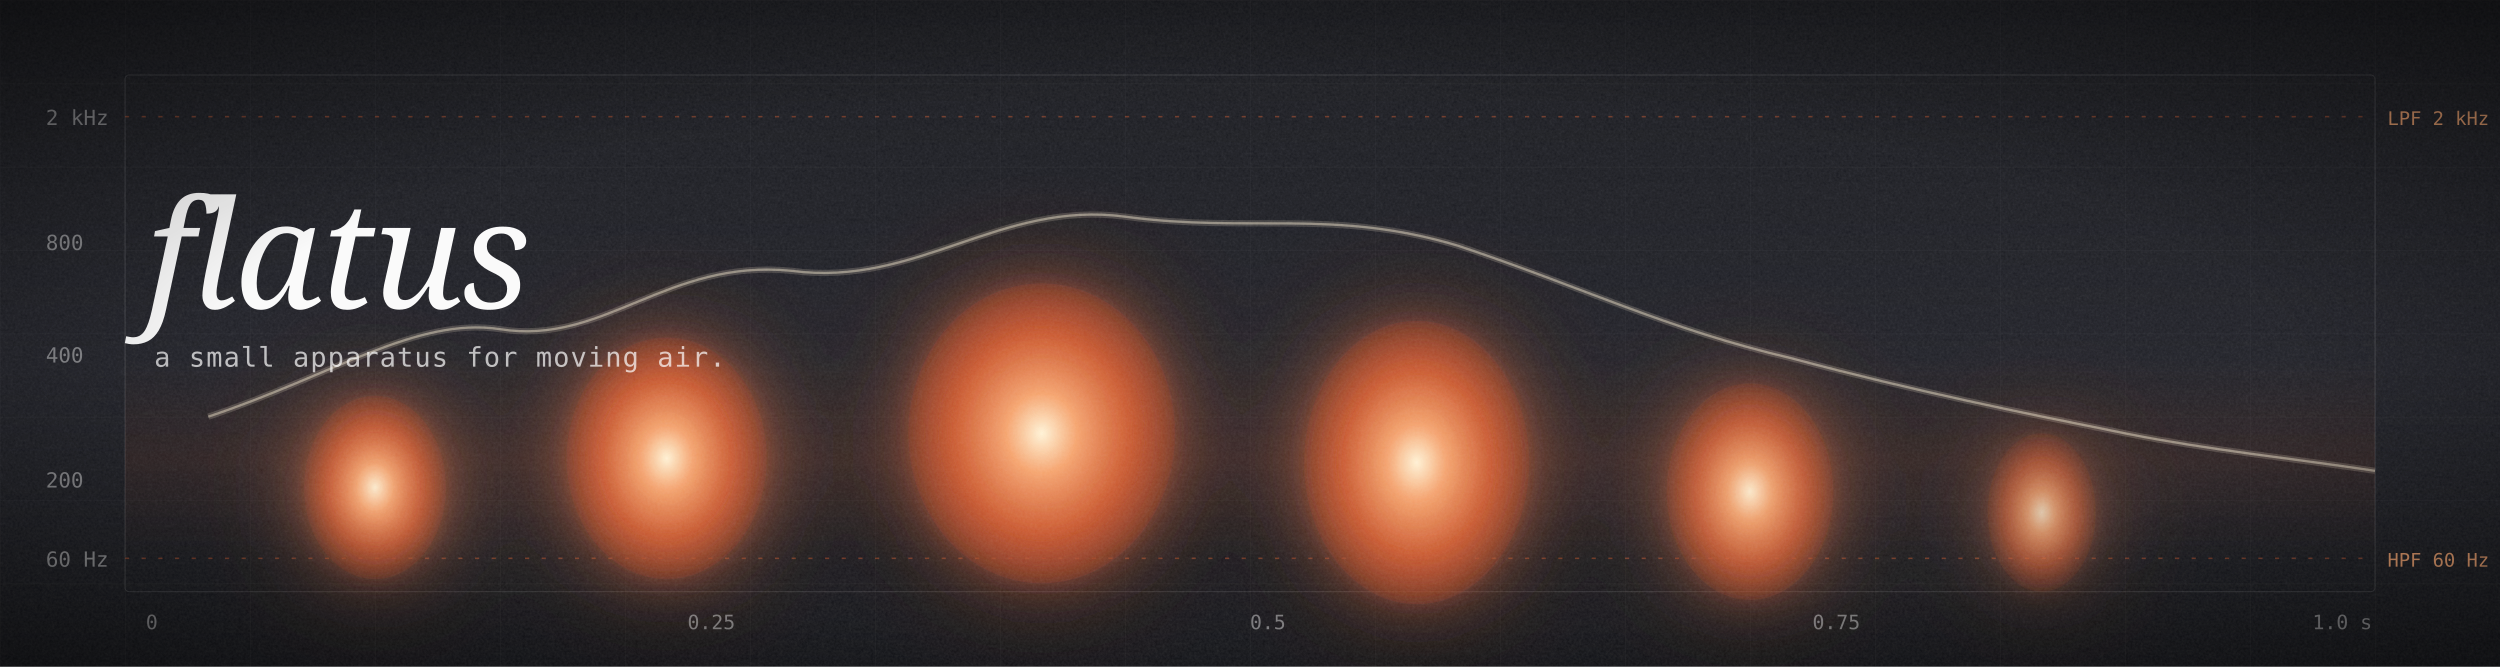
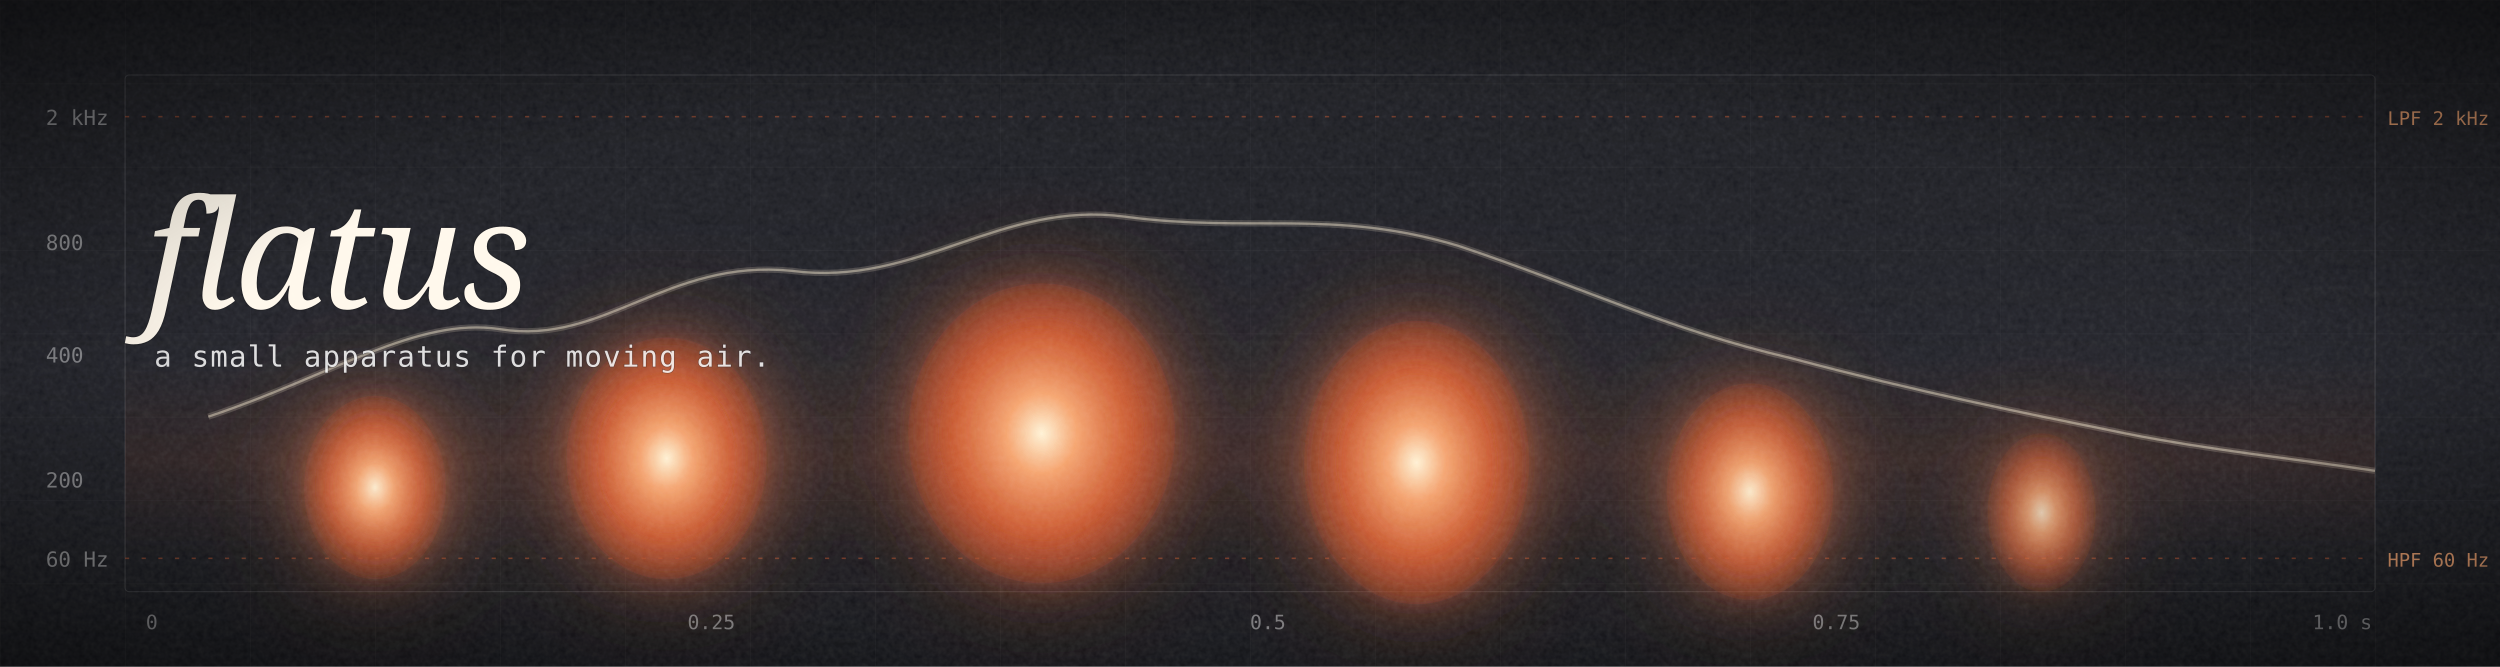
<svg xmlns="http://www.w3.org/2000/svg" viewBox="0 0 1200 320" role="img" aria-label="flatus — a small apparatus for moving air. Spectrogram of one event: energy concentrated from 80 to 400 Hz, six grains across one second, bounded by a 60 Hz high-pass and a 2 kHz low-pass.">
  <defs>
    <radialGradient id="grain" cx="50%" cy="50%" r="60%">
      <stop offset="0%" stop-color="#fff3d6" stop-opacity="0.95" />
      <stop offset="22%" stop-color="#f5a26b" stop-opacity="0.85" />
      <stop offset="55%" stop-color="#ce552a" stop-opacity="0.65" />
      <stop offset="100%" stop-color="#7a2812" stop-opacity="0" />
    </radialGradient>
    <linearGradient id="bg" x1="0" y1="0" x2="0" y2="1">
      <stop offset="0%" stop-color="#15161b" />
      <stop offset="55%" stop-color="#1c1d24" />
      <stop offset="100%" stop-color="#0f1014" />
    </linearGradient>
    <linearGradient id="band" x1="0" y1="0" x2="0" y2="1">
      <stop offset="0%" stop-color="#ce552a" stop-opacity="0.0" />
      <stop offset="50%" stop-color="#ce552a" stop-opacity="0.10" />
      <stop offset="100%" stop-color="#ce552a" stop-opacity="0.0" />
    </linearGradient>
    <filter id="grain-noise" x="0%" y="0%" width="100%" height="100%">
-       <feTurbulence type="fractalNoise" baseFrequency="0.85" numOctaves="2" seed="3" result="fine" />
+       <feTurbulence type="fractalNoise" baseFrequency="0.38" numOctaves="2" seed="3" result="fine" />
      <feColorMatrix in="fine" values="0 0 0 0 1                                        0 0 0 0 1                                        0 0 0 0 1                                        0 0 0 0.14 0" result="fineLit" />
-       <feTurbulence type="fractalNoise" baseFrequency="0.30" numOctaves="1" seed="11" result="coarse" />
+       <feTurbulence type="fractalNoise" baseFrequency="0.12" numOctaves="1" seed="11" result="coarse" />
      <feColorMatrix in="coarse" values="0 0 0 0 1                                          0 0 0 0 1                                          0 0 0 0 1                                          0 0 0 0.06 0" result="coarseLit" />
      <feMerge>
        <feMergeNode in="coarseLit" />
        <feMergeNode in="fineLit" />
      </feMerge>
      <feComposite in2="SourceGraphic" operator="in" />
    </filter>
    <filter id="bloom" x="-60%" y="-80%" width="220%" height="260%">
      <feGaussianBlur stdDeviation="4" result="b1" />
      <feGaussianBlur stdDeviation="14" in="SourceGraphic" result="b2" />
      <feGaussianBlur stdDeviation="28" in="SourceGraphic" result="b3" />
      <feMerge>
        <feMergeNode in="b3" />
        <feMergeNode in="b2" />
        <feMergeNode in="b1" />
+         <feMergeNode in="SourceGraphic" />
+       </feMerge>
+     </filter>
+     <filter id="title-bloom" x="-40%" y="-60%" width="180%" height="220%">
+       <feGaussianBlur stdDeviation="8" result="soft" />
+       <feMerge>
+         <feMergeNode in="soft" />
        <feMergeNode in="SourceGraphic" />
      </feMerge>
    </filter>
    <radialGradient id="vignette" cx="50%" cy="55%" r="75%">
      <stop offset="55%" stop-color="#000" stop-opacity="0" />
      <stop offset="100%" stop-color="#000" stop-opacity="0.55" />
    </radialGradient>
    <path id="wave" d="M 100 200                        C 160 180, 200 152, 240 158                        C 290 166, 320 124, 380 130                        C 440 138, 480 96,  540 104                        C 600 112, 640 100, 700 118                        C 760 138, 800 158, 860 172                        C 920 188, 970 198, 1020 208                        C 1060 216, 1100 220, 1140 226" />
    <pattern id="grid" width="60" height="40" patternUnits="userSpaceOnUse">
      <path d="M 60 0 L 0 0 0 40" fill="none" stroke="#ffffff" stroke-opacity="0.05" stroke-width="0.5" />
    </pattern>
  </defs>
  <rect width="1200" height="320" fill="url(#bg)" />
  <rect width="1200" height="320" fill="url(#grid)" />
  <rect x="60" y="36" width="1080" height="248" fill="none" stroke="#ffffff" stroke-opacity="0.12" stroke-width="0.5" rx="2" />
  <rect x="60" y="172" width="1080" height="96" fill="url(#band)" />
  <g>
    <line x1="60" y1="56" x2="1140" y2="56" stroke="#ce552a" stroke-opacity="0.45" stroke-dasharray="2 6" stroke-width="0.75" />
    <line x1="60" y1="268" x2="1140" y2="268" stroke="#ce552a" stroke-opacity="0.45" stroke-dasharray="2 6" stroke-width="0.75" />
  </g>
  <g filter="url(#bloom)">
    <ellipse cx="180" cy="234" rx="34" ry="44" fill="url(#grain)" opacity="0.85" />
    <ellipse cx="320" cy="220" rx="48" ry="58" fill="url(#grain)" opacity="0.95" />
    <ellipse cx="500" cy="208" rx="64" ry="72" fill="url(#grain)" opacity="1.0" />
    <ellipse cx="680" cy="222" rx="54" ry="68" fill="url(#grain)" opacity="0.95" />
    <ellipse cx="840" cy="236" rx="40" ry="52" fill="url(#grain)" opacity="0.78" />
    <ellipse cx="980" cy="246" rx="26" ry="38" fill="url(#grain)" opacity="0.55" />
  </g>
  <use href="#wave" stroke="#fff3d6" stroke-opacity="0.42" stroke-width="1.1" fill="none" />
  <use href="#wave" stroke="#fff3d6" stroke-opacity="0.18" stroke-width="3.0" fill="none" />
  <g font-family="ui-monospace, 'SF Mono', Menlo, monospace" font-size="10" fill="#ffffff" fill-opacity="0.45">
    <text x="22" y="60">2 kHz</text>
    <text x="22" y="120">800</text>
    <text x="22" y="174">400</text>
    <text x="22" y="234">200</text>
    <text x="22" y="272">60 Hz</text>
  </g>
  <g font-family="ui-monospace, 'SF Mono', Menlo, monospace" font-size="9.5" fill="#ffffff" fill-opacity="0.42">
    <text x="70" y="302">0</text>
    <text x="330" y="302">0.25</text>
    <text x="600" y="302">0.5</text>
    <text x="870" y="302">0.75</text>
    <text x="1110" y="302">1.0 s</text>
  </g>
  <g font-family="ui-monospace, 'SF Mono', Menlo, monospace" font-size="9" fill="#f5a26b" fill-opacity="0.85">
    <text x="1146" y="60">LPF 2 kHz</text>
    <text x="1146" y="272">HPF 60 Hz</text>
  </g>
  <g font-family="Charter, 'Iowan Old Style', 'Source Serif Pro', 'Apple Garamond', Cambria, Georgia, serif">
-     <text x="70" y="148" font-size="72" font-style="italic" font-weight="400" fill="#fafafa" letter-spacing="-1">flatus</text>
+     <text x="70" y="148" font-size="72" font-style="italic" font-weight="400" fill="#fff8eb" stroke="#0f1014" stroke-opacity="0.42" stroke-width="1.1" paint-order="stroke fill" letter-spacing="-1">flatus</text>
  </g>
  <g font-family="'Berkeley Mono', 'JetBrains Mono', 'SF Mono', Menlo, monospace">
-     <text x="74" y="176" font-size="13" fill="#ffffff" fill-opacity="0.7" letter-spacing="0.5">a small apparatus for moving air.</text>
+     <text x="74" y="176" font-size="14" fill="#ffffff" fill-opacity="0.84" stroke="#0f1014" stroke-opacity="0.35" stroke-width="0.6" paint-order="stroke fill" letter-spacing="0.55">a small apparatus for moving air.</text>
  </g>
  <rect width="1200" height="320" filter="url(#grain-noise)" opacity="0.6" />
  <rect width="1200" height="320" fill="url(#vignette)" />
</svg>
